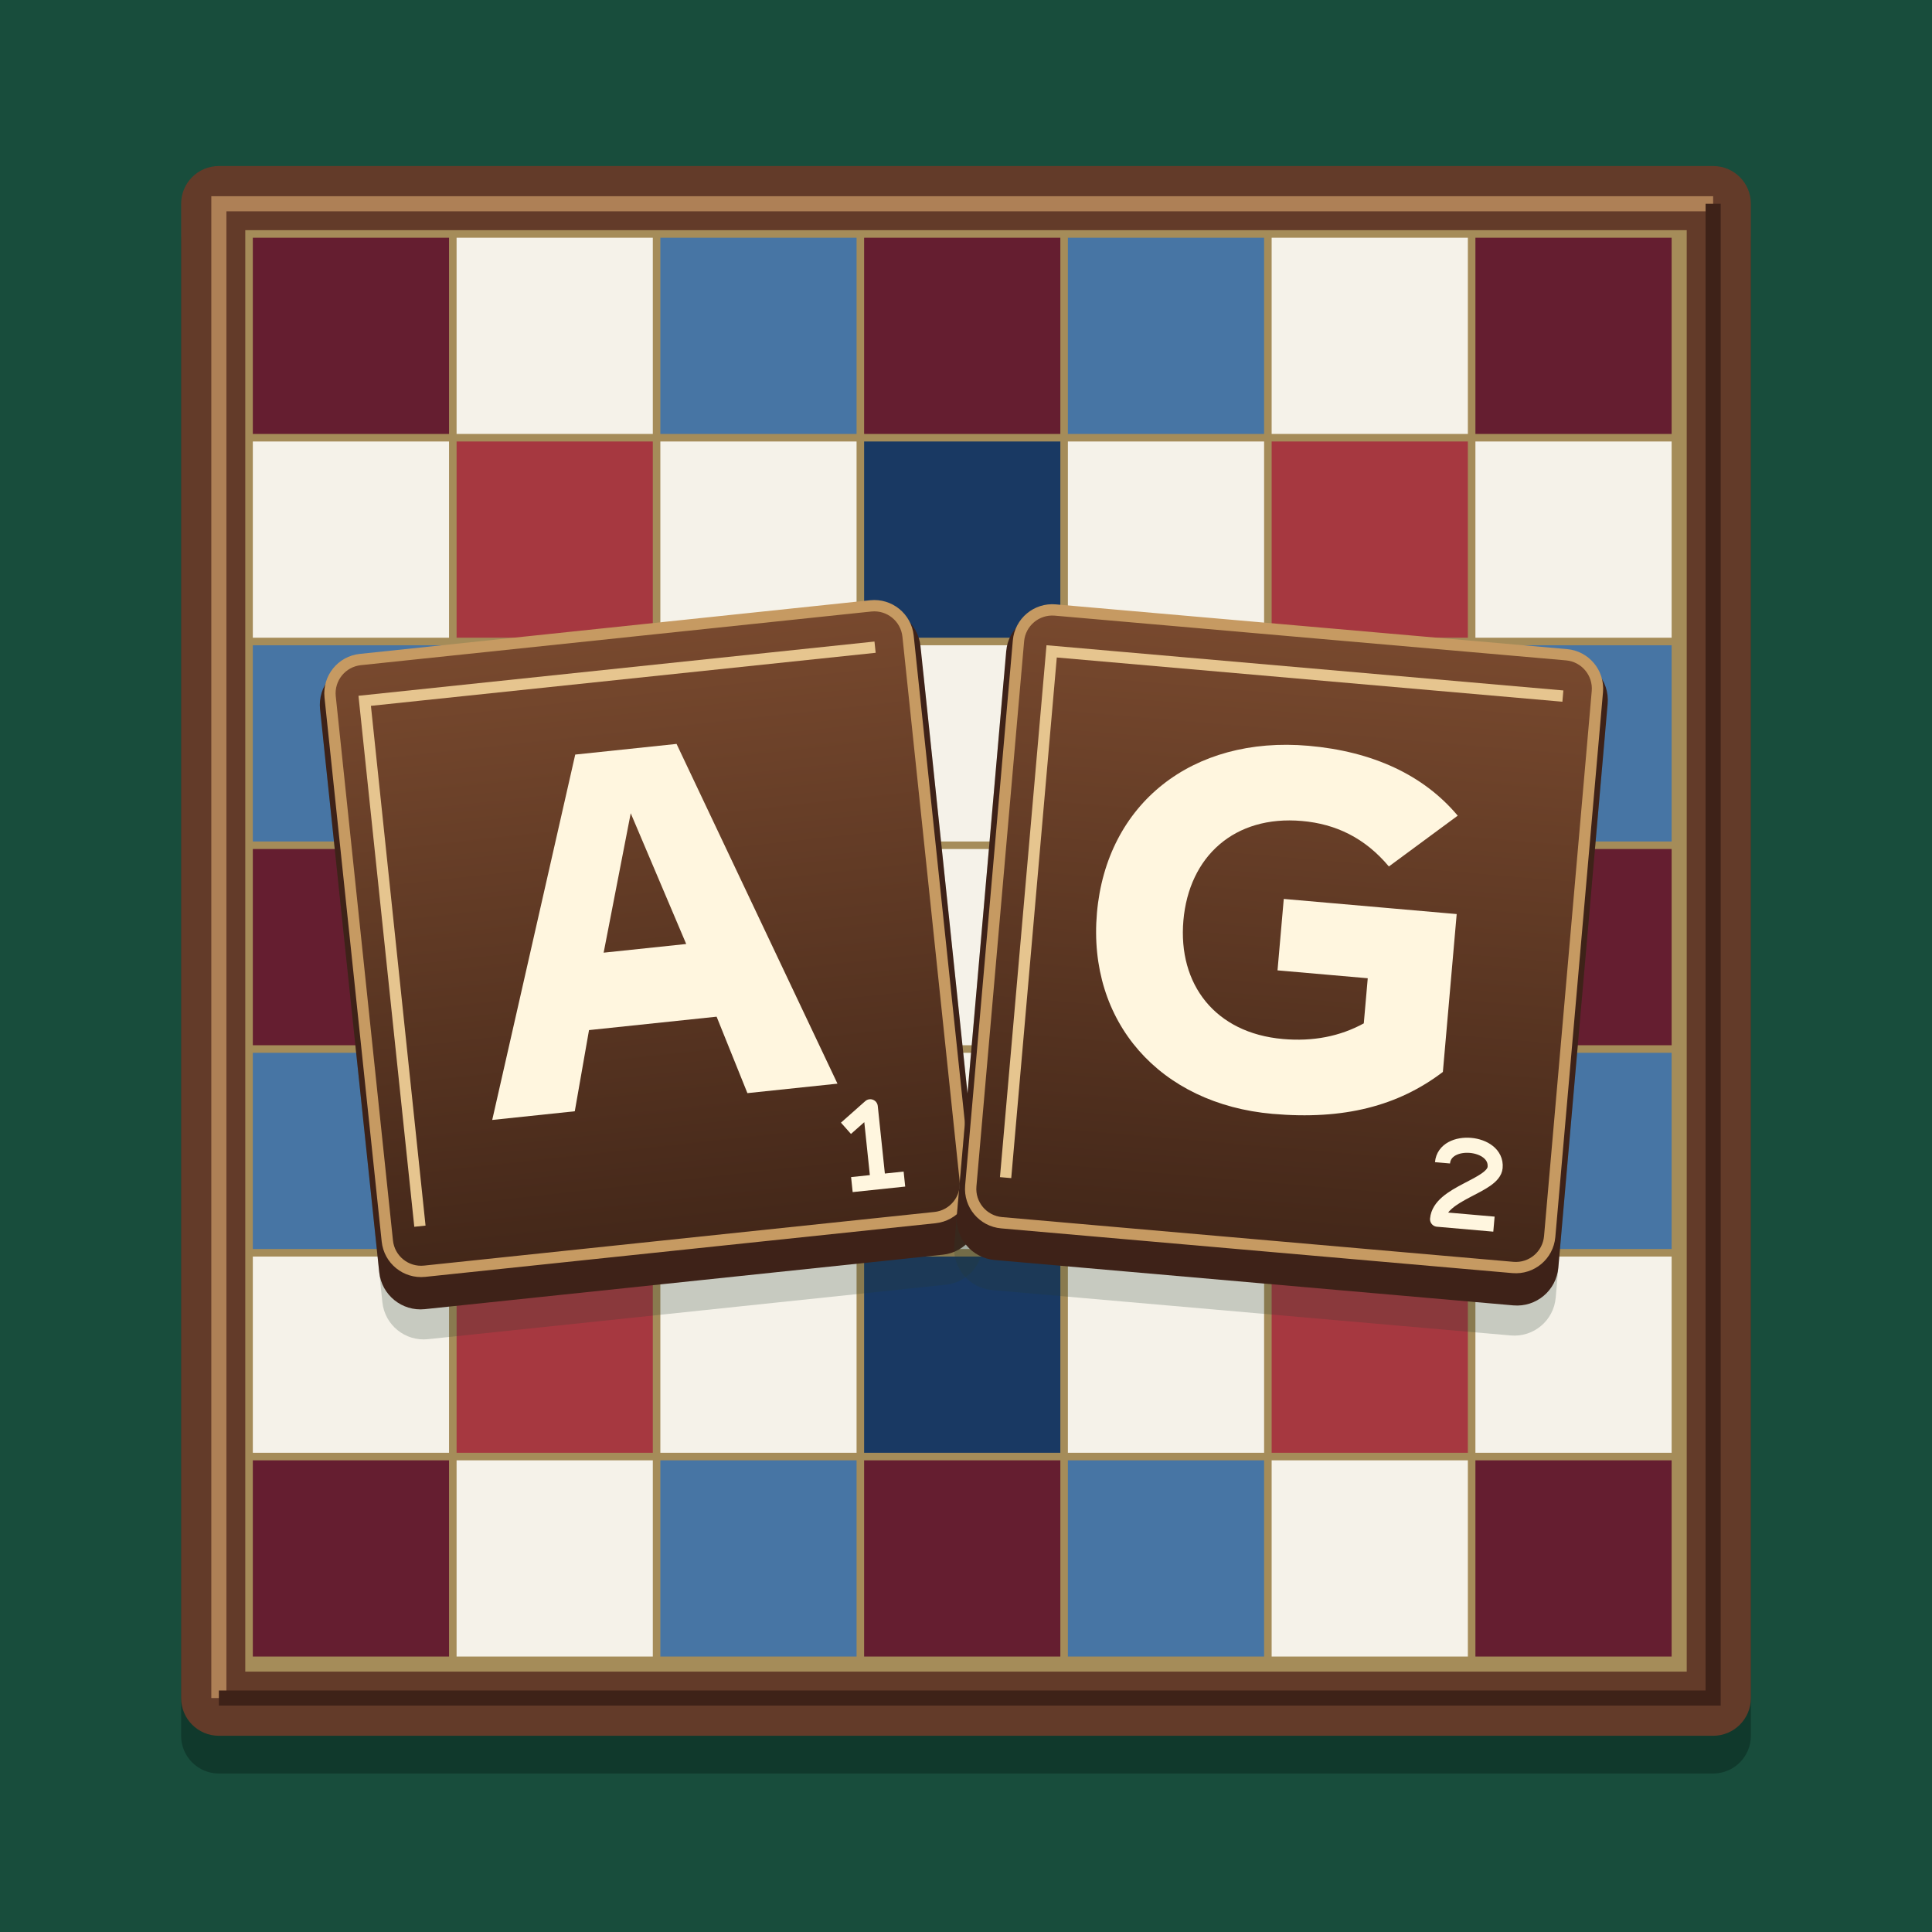
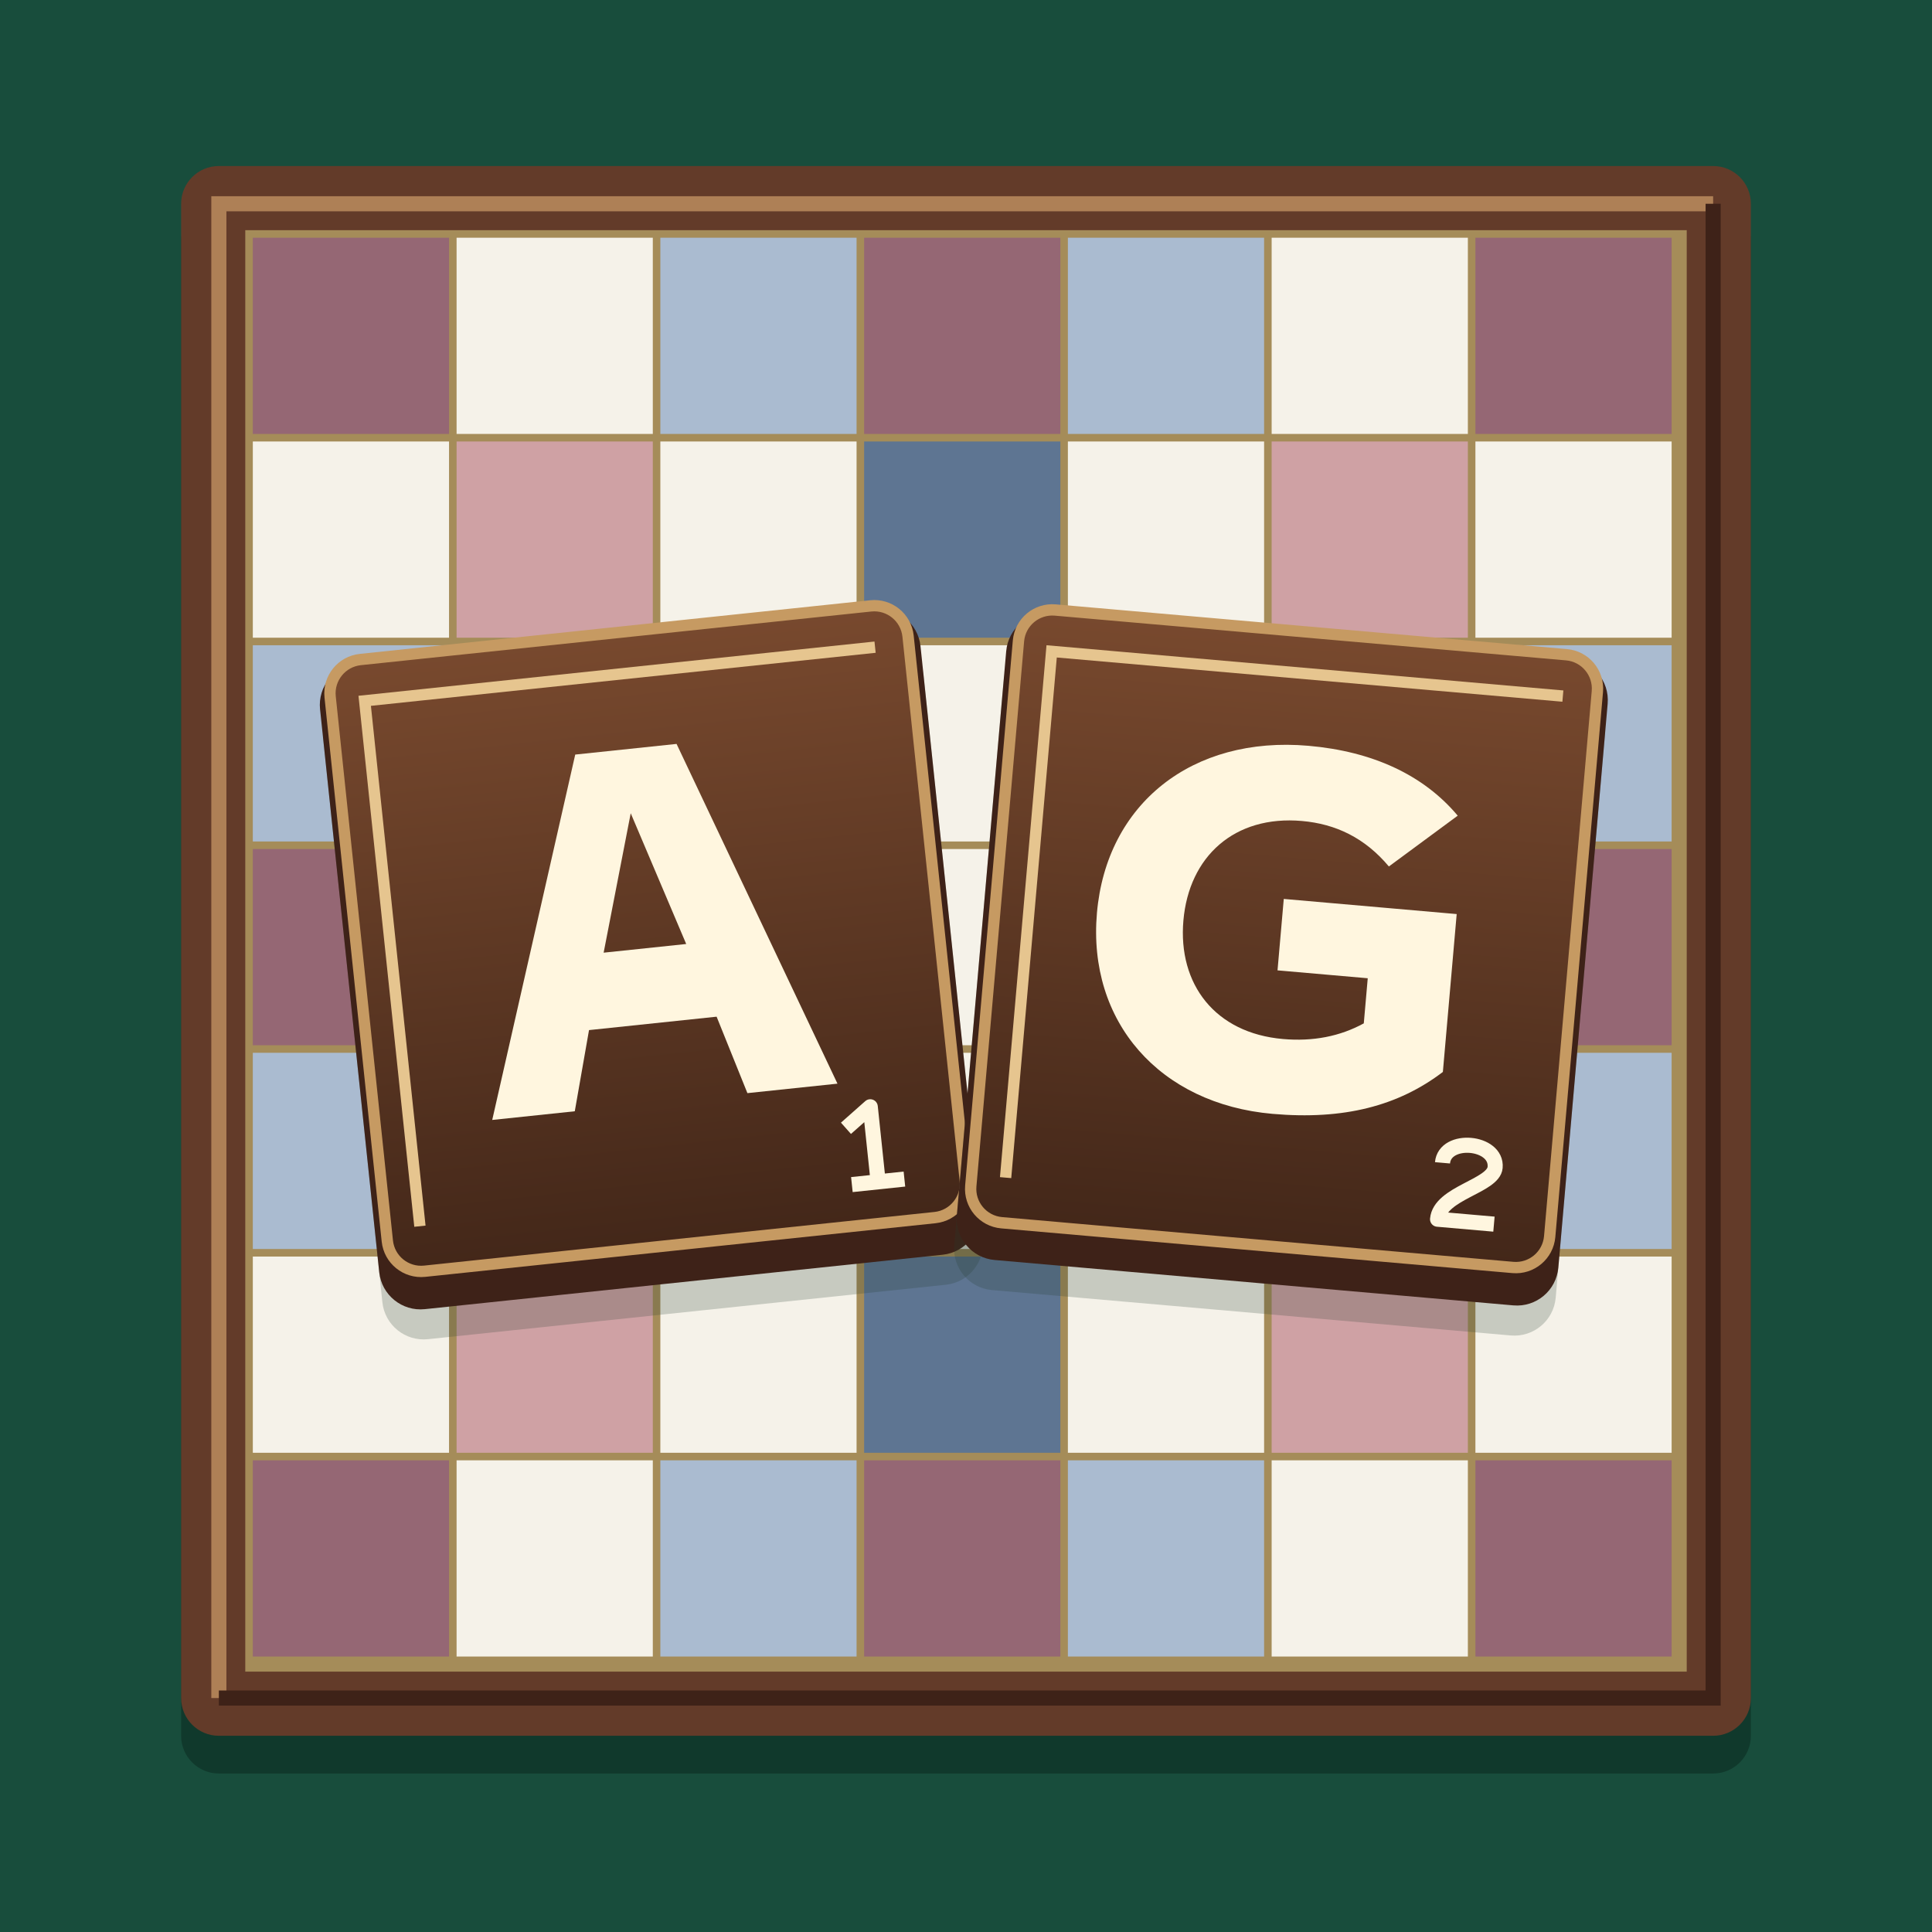
<svg xmlns="http://www.w3.org/2000/svg" viewBox="0 0 512 512" role="img" aria-labelledby="title">
  <defs>
    <linearGradient id="tile" x2="0" y2="1">
      <stop stop-color="#78492e" />
      <stop offset="1" stop-color="#432719" />
    </linearGradient>
  </defs>
  <path fill="#184d3c" d="M0 0h512v512H0z" />
  <rect x="48" y="54" width="416" height="416" rx="10" fill="#10392c" />
  <rect x="48" y="44" width="416" height="416" rx="10" fill="#633b29" />
  <path d="M58 450V54h396" fill="none" stroke="#ae8056" stroke-width="4" />
  <path d="M454 54v396H58" fill="none" stroke="#3e2218" stroke-width="4" />
  <rect x="65" y="61" width="382" height="382" fill="#a58c59" />
-   <rect x="67" y="63" width="52" height="52" fill="#651e30" />
+   <rect x="67" y="63" width="52" height="52" fill="#956774" />
  <rect x="121" y="63" width="52" height="52" fill="#f5f2e9" />
-   <rect x="175" y="63" width="52" height="52" fill="#4775a4" />
-   <rect x="229" y="63" width="52" height="52" fill="#651e30" />
-   <rect x="283" y="63" width="52" height="52" fill="#4775a4" />
+   <rect x="175" y="63" width="52" height="52" fill="#aabbd0" />
+   <rect x="229" y="63" width="52" height="52" fill="#956774" />
+   <rect x="283" y="63" width="52" height="52" fill="#aabbd0" />
  <rect x="337" y="63" width="52" height="52" fill="#f5f2e9" />
-   <rect x="391" y="63" width="52" height="52" fill="#651e30" />
+   <rect x="391" y="63" width="52" height="52" fill="#956774" />
  <rect x="67" y="117" width="52" height="52" fill="#f5f2e9" />
-   <rect x="121" y="117" width="52" height="52" fill="#a63840" />
+   <rect x="121" y="117" width="52" height="52" fill="#cfa1a4" />
  <rect x="175" y="117" width="52" height="52" fill="#f5f2e9" />
-   <rect x="229" y="117" width="52" height="52" fill="#193963" />
+   <rect x="229" y="117" width="52" height="52" fill="#5e7592" />
  <rect x="283" y="117" width="52" height="52" fill="#f5f2e9" />
-   <rect x="337" y="117" width="52" height="52" fill="#a63840" />
+   <rect x="337" y="117" width="52" height="52" fill="#cfa1a4" />
  <rect x="391" y="117" width="52" height="52" fill="#f5f2e9" />
-   <rect x="67" y="171" width="52" height="52" fill="#4775a4" />
+   <rect x="67" y="171" width="52" height="52" fill="#aabbd0" />
  <rect x="121" y="171" width="52" height="52" fill="#f5f2e9" />
  <rect x="175" y="171" width="52" height="52" fill="#f5f2e9" />
  <rect x="229" y="171" width="52" height="52" fill="#f5f2e9" />
  <rect x="283" y="171" width="52" height="52" fill="#f5f2e9" />
  <rect x="337" y="171" width="52" height="52" fill="#f5f2e9" />
-   <rect x="391" y="171" width="52" height="52" fill="#4775a4" />
-   <rect x="67" y="225" width="52" height="52" fill="#651e30" />
+   <rect x="391" y="171" width="52" height="52" fill="#aabbd0" />
+   <rect x="67" y="225" width="52" height="52" fill="#956774" />
  <rect x="121" y="225" width="52" height="52" fill="#f5f2e9" />
  <rect x="175" y="225" width="52" height="52" fill="#f5f2e9" />
  <rect x="229" y="225" width="52" height="52" fill="#f5f2e9" />
  <rect x="283" y="225" width="52" height="52" fill="#f5f2e9" />
  <rect x="337" y="225" width="52" height="52" fill="#f5f2e9" />
-   <rect x="391" y="225" width="52" height="52" fill="#651e30" />
-   <rect x="67" y="279" width="52" height="52" fill="#4775a4" />
+   <rect x="391" y="225" width="52" height="52" fill="#956774" />
+   <rect x="67" y="279" width="52" height="52" fill="#aabbd0" />
  <rect x="121" y="279" width="52" height="52" fill="#f5f2e9" />
  <rect x="175" y="279" width="52" height="52" fill="#f5f2e9" />
  <rect x="229" y="279" width="52" height="52" fill="#f5f2e9" />
  <rect x="283" y="279" width="52" height="52" fill="#f5f2e9" />
  <rect x="337" y="279" width="52" height="52" fill="#f5f2e9" />
-   <rect x="391" y="279" width="52" height="52" fill="#4775a4" />
+   <rect x="391" y="279" width="52" height="52" fill="#aabbd0" />
  <rect x="67" y="333" width="52" height="52" fill="#f5f2e9" />
-   <rect x="121" y="333" width="52" height="52" fill="#a63840" />
+   <rect x="121" y="333" width="52" height="52" fill="#cfa1a4" />
  <rect x="175" y="333" width="52" height="52" fill="#f5f2e9" />
-   <rect x="229" y="333" width="52" height="52" fill="#193963" />
+   <rect x="229" y="333" width="52" height="52" fill="#5e7592" />
  <rect x="283" y="333" width="52" height="52" fill="#f5f2e9" />
-   <rect x="337" y="333" width="52" height="52" fill="#a63840" />
+   <rect x="337" y="333" width="52" height="52" fill="#cfa1a4" />
  <rect x="391" y="333" width="52" height="52" fill="#f5f2e9" />
-   <rect x="67" y="387" width="52" height="52" fill="#651e30" />
+   <rect x="67" y="387" width="52" height="52" fill="#956774" />
  <rect x="121" y="387" width="52" height="52" fill="#f5f2e9" />
-   <rect x="175" y="387" width="52" height="52" fill="#4775a4" />
-   <rect x="229" y="387" width="52" height="52" fill="#651e30" />
-   <rect x="283" y="387" width="52" height="52" fill="#4775a4" />
+   <rect x="175" y="387" width="52" height="52" fill="#aabbd0" />
+   <rect x="229" y="387" width="52" height="52" fill="#956774" />
+   <rect x="283" y="387" width="52" height="52" fill="#aabbd0" />
  <rect x="337" y="387" width="52" height="52" fill="#f5f2e9" />
-   <rect x="391" y="387" width="52" height="52" fill="#651e30" />
+   <rect x="391" y="387" width="52" height="52" fill="#956774" />
  <g transform="rotate(-6 174 252)">
    <rect x="92" y="176" width="160" height="172" rx="11" fill="#233d2f" opacity=".22" />
    <rect x="92" y="168" width="160" height="172" rx="11" fill="#3e2218" />
    <rect x="95" y="167" width="154" height="163" rx="9" fill="url(#tile)" stroke="#c69a62" stroke-width="3" />
    <path d="M104 318V178h136" fill="none" stroke="#e6c58f" stroke-width="3" />
    <path fill="#fff6df" fill-rule="evenodd" d="M126 292l32-94h27l33 94h-24l-6-21h-34l-6 21zm34-41h22l-11-36z" />
    <path d="M219 304l7-5v20m-7 0h14" fill="none" stroke="#fff6df" stroke-width="4" stroke-linejoin="round" />
  </g>
  <g transform="rotate(5 337 252)">
    <rect x="260" y="176" width="160" height="172" rx="11" fill="#233d2f" opacity=".22" />
    <rect x="260" y="168" width="160" height="172" rx="11" fill="#3e2218" />
    <rect x="263" y="167" width="154" height="163" rx="9" fill="url(#tile)" stroke="#c69a62" stroke-width="3" />
    <path d="M272 318V178h136" fill="none" stroke="#e6c58f" stroke-width="3" />
    <path fill="#fff6df" d="M383 212l-17 15c-7-7-15-10-24-10-18 0-29 12-29 29s11 29 29 29c8 0 15-2 21-6v-12h-24v-19h46v42c-11 10-25 15-44 15-30 0-51-20-51-49s21-49 52-49c17 0 31 5 41 15z" />
    <path d="M387 304c0-7 14-7 14 0 0 5-14 8-14 15h15" fill="none" stroke="#fff6df" stroke-width="4" stroke-linejoin="round" />
  </g>
</svg>
